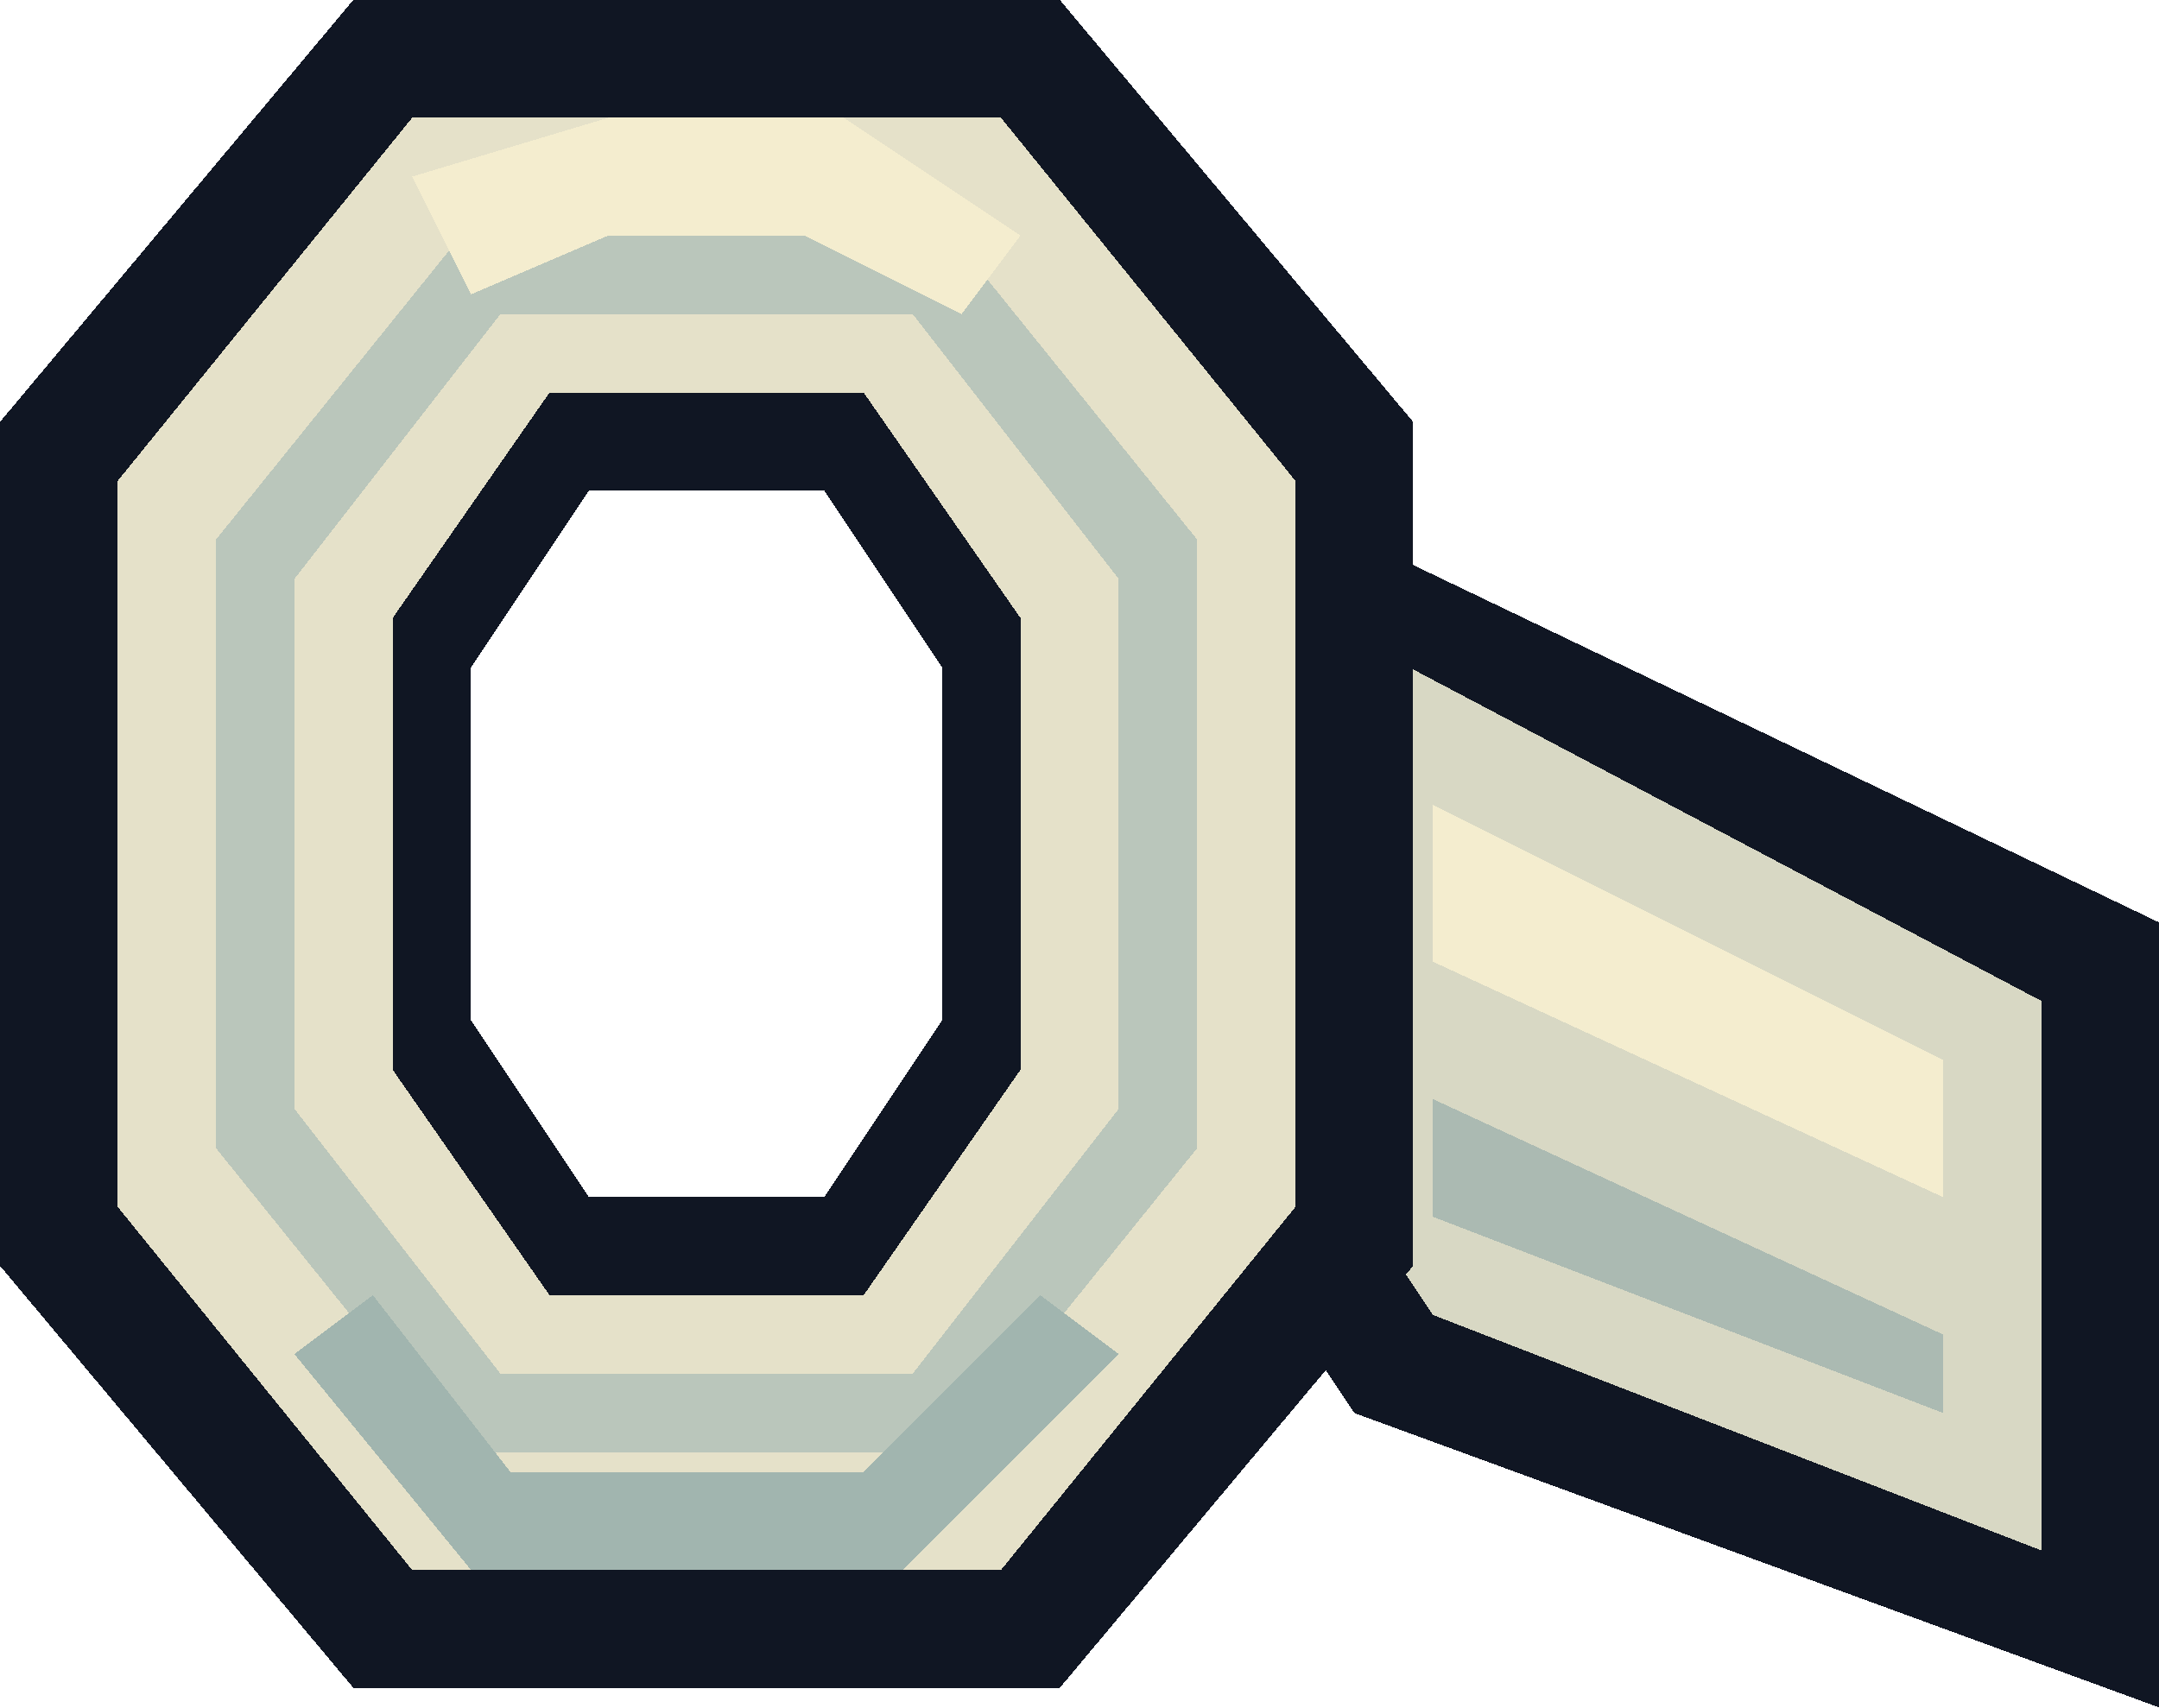
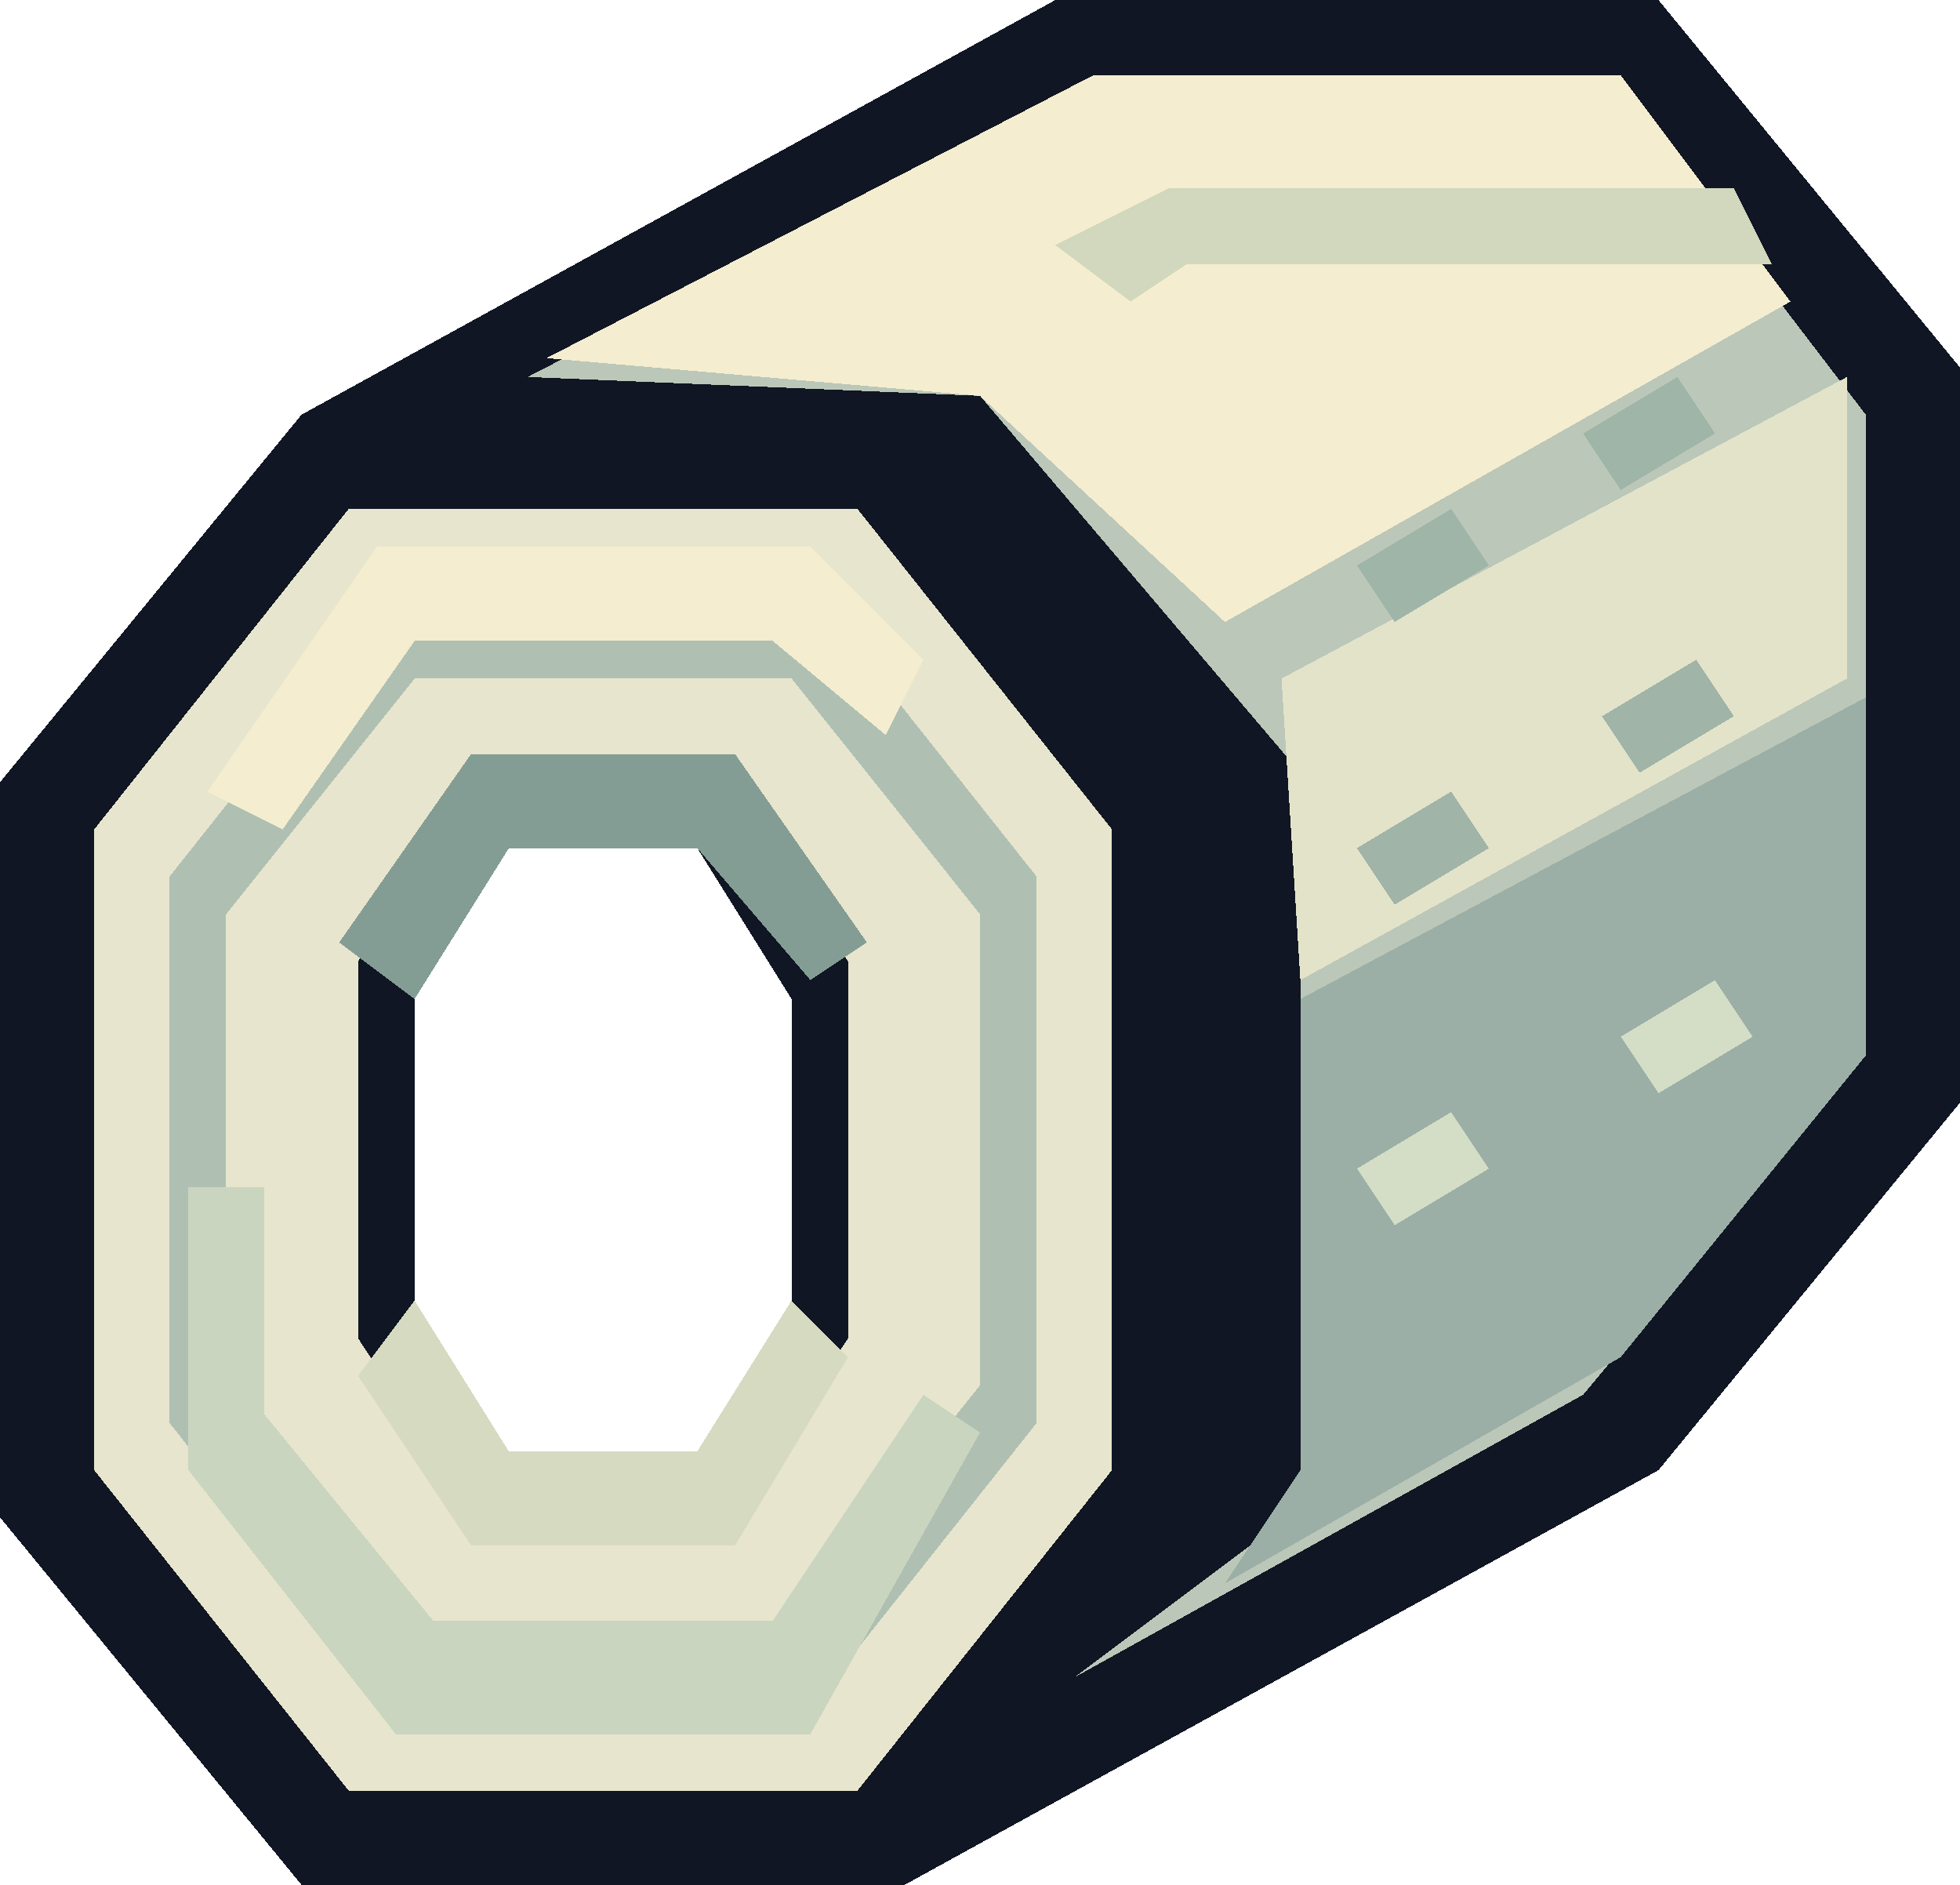
- <svg xmlns="http://www.w3.org/2000/svg" width="110" height="87" viewBox="9 21 110 87" shape-rendering="crispEdges">
-   <path d="M71 45L119 68V108L78 93L70 81Z" fill="#101623" />
-   <path d="M77 53L113 72V100L82 88L76 79Z" fill="#d8d8c4" />
-   <path d="M82 62L108 75V82L82 70Z" fill="#f4edcf" />
-   <path d="M82 77L108 89V93L82 83Z" fill="#abbab2" />
-   <path d="M27 21L63 21L81 42.5L81 85.5L63 107L27 107L9 85.5L9 42.5Z M39 46L51 46L57 55L57 73L51 82L39 82L33 73L33 55Z" fill="#101623" fill-rule="evenodd" />
-   <path d="M30 27L60 27L75 45.5L75 82.5L60 101L30 101L15 82.5L15 45.5Z M37 41L53 41L61 52.5L61 75.5L53 87L37 87L29 75.5L29 52.5Z" fill="#e5e1c9" fill-rule="evenodd" />
-   <path d="M32.5 33L57.5 33L70 48.5L70 79.5L57.5 95L32.5 95L20 79.5L20 48.5Z M34.5 37L55.5 37L66 50.5L66 77.5L55.5 91L34.5 91L24 77.5L24 50.5Z" fill="#bac6bb" fill-rule="evenodd" />
-   <path d="M30 30L40 27H52L61 33L58 37L50 33H40L33 36Z" fill="#f4edcf" />
-   <path d="M28 87L35 96H53L62 87L66 90L55 101H33L24 90Z" fill="#a1b5af" />
+ <svg xmlns="http://www.w3.org/2000/svg" width="104" height="100" viewBox="8 13 104 100" shape-rendering="crispEdges">
+   <path d="M24 35L64 13L96 13L112 32.5L112 71.5L96 91L56 113L72 93.5L72 54.5L56 35Z" fill="#101623" />
+   <path d="M36 33L65 18H94L107 35V69L92 87L65 102L77 93V54L60 34Z" fill="#bbc7b8" />
+   <path d="M37 32L66 17H94L103 29L73 46L60 34Z" fill="#f4edcf" />
+   <path d="M76 49L106 33V49L77 65Z" fill="#e3e3ca" />
+   <path d="M77 66L107 50V69L94 85L73 97L77 91Z" fill="#9bafa6" />
+   <path d="M64 26L70 23L100 23L102 27H71L68 29Z" fill="#d2d8bd" />
+   <path d="M80 43L85 40L87 43L82 46Z" fill="#9fb5a8" />
+   <path d="M92 36L97 33L99 36L94 39Z" fill="#9fb5a8" />
+   <path d="M80 58L85 55L87 58L82 61Z" fill="#a0b4a7" />
+   <path d="M93 51L98 48L100 51L95 54Z" fill="#a0b4a7" />
+   <path d="M80 75L85 72L87 75L82 78Z" fill="#d4ddc5" />
+   <path d="M94 68L99 65L101 68L96 71Z" fill="#d4ddc5" />
+   <path d="M24 35L56 35L72 54.5L72 93.5L56 113L24 113L8 93.5L8 54.5Z M35 58L45 58L50 66L50 82L45 90L35 90L30 82L30 66Z" fill="#101623" fill-rule="evenodd" />
+   <path d="M26.5 40L53.5 40L67 57L67 91L53.5 108L26.5 108L13 91L13 57Z M33.5 54L46.5 54L53 64L53 84L46.5 94L33.5 94L27 84L27 64Z" fill="#e7e5cd" fill-rule="evenodd" />
+   <path d="M28.5 45L51.5 45L63 59.5L63 88.5L51.5 103L28.5 103L17 88.5L17 59.5Z M30 49L50 49L60 61.5L60 86.5L50 99L30 99L20 86.5L20 61.5Z" fill="#afc0b3" fill-rule="evenodd" />
+   <path d="M28 42H51L57 48L55 52L49 47H30L23 57L19 55Z" fill="#f4edcf" />
+   <path d="M18 76H22V88L31 99H49L57 87L60 89L51 105H29L18 91Z" fill="#cad5bf" />
+   <path d="M26 63L33 53H47L54 63L51 65L45 58H35L30 66Z" fill="#849d94" />
+   <path d="M30 82L35 90H45L50 82L53 85L47 95H33L27 86Z" fill="#d6dac0" />
</svg>
